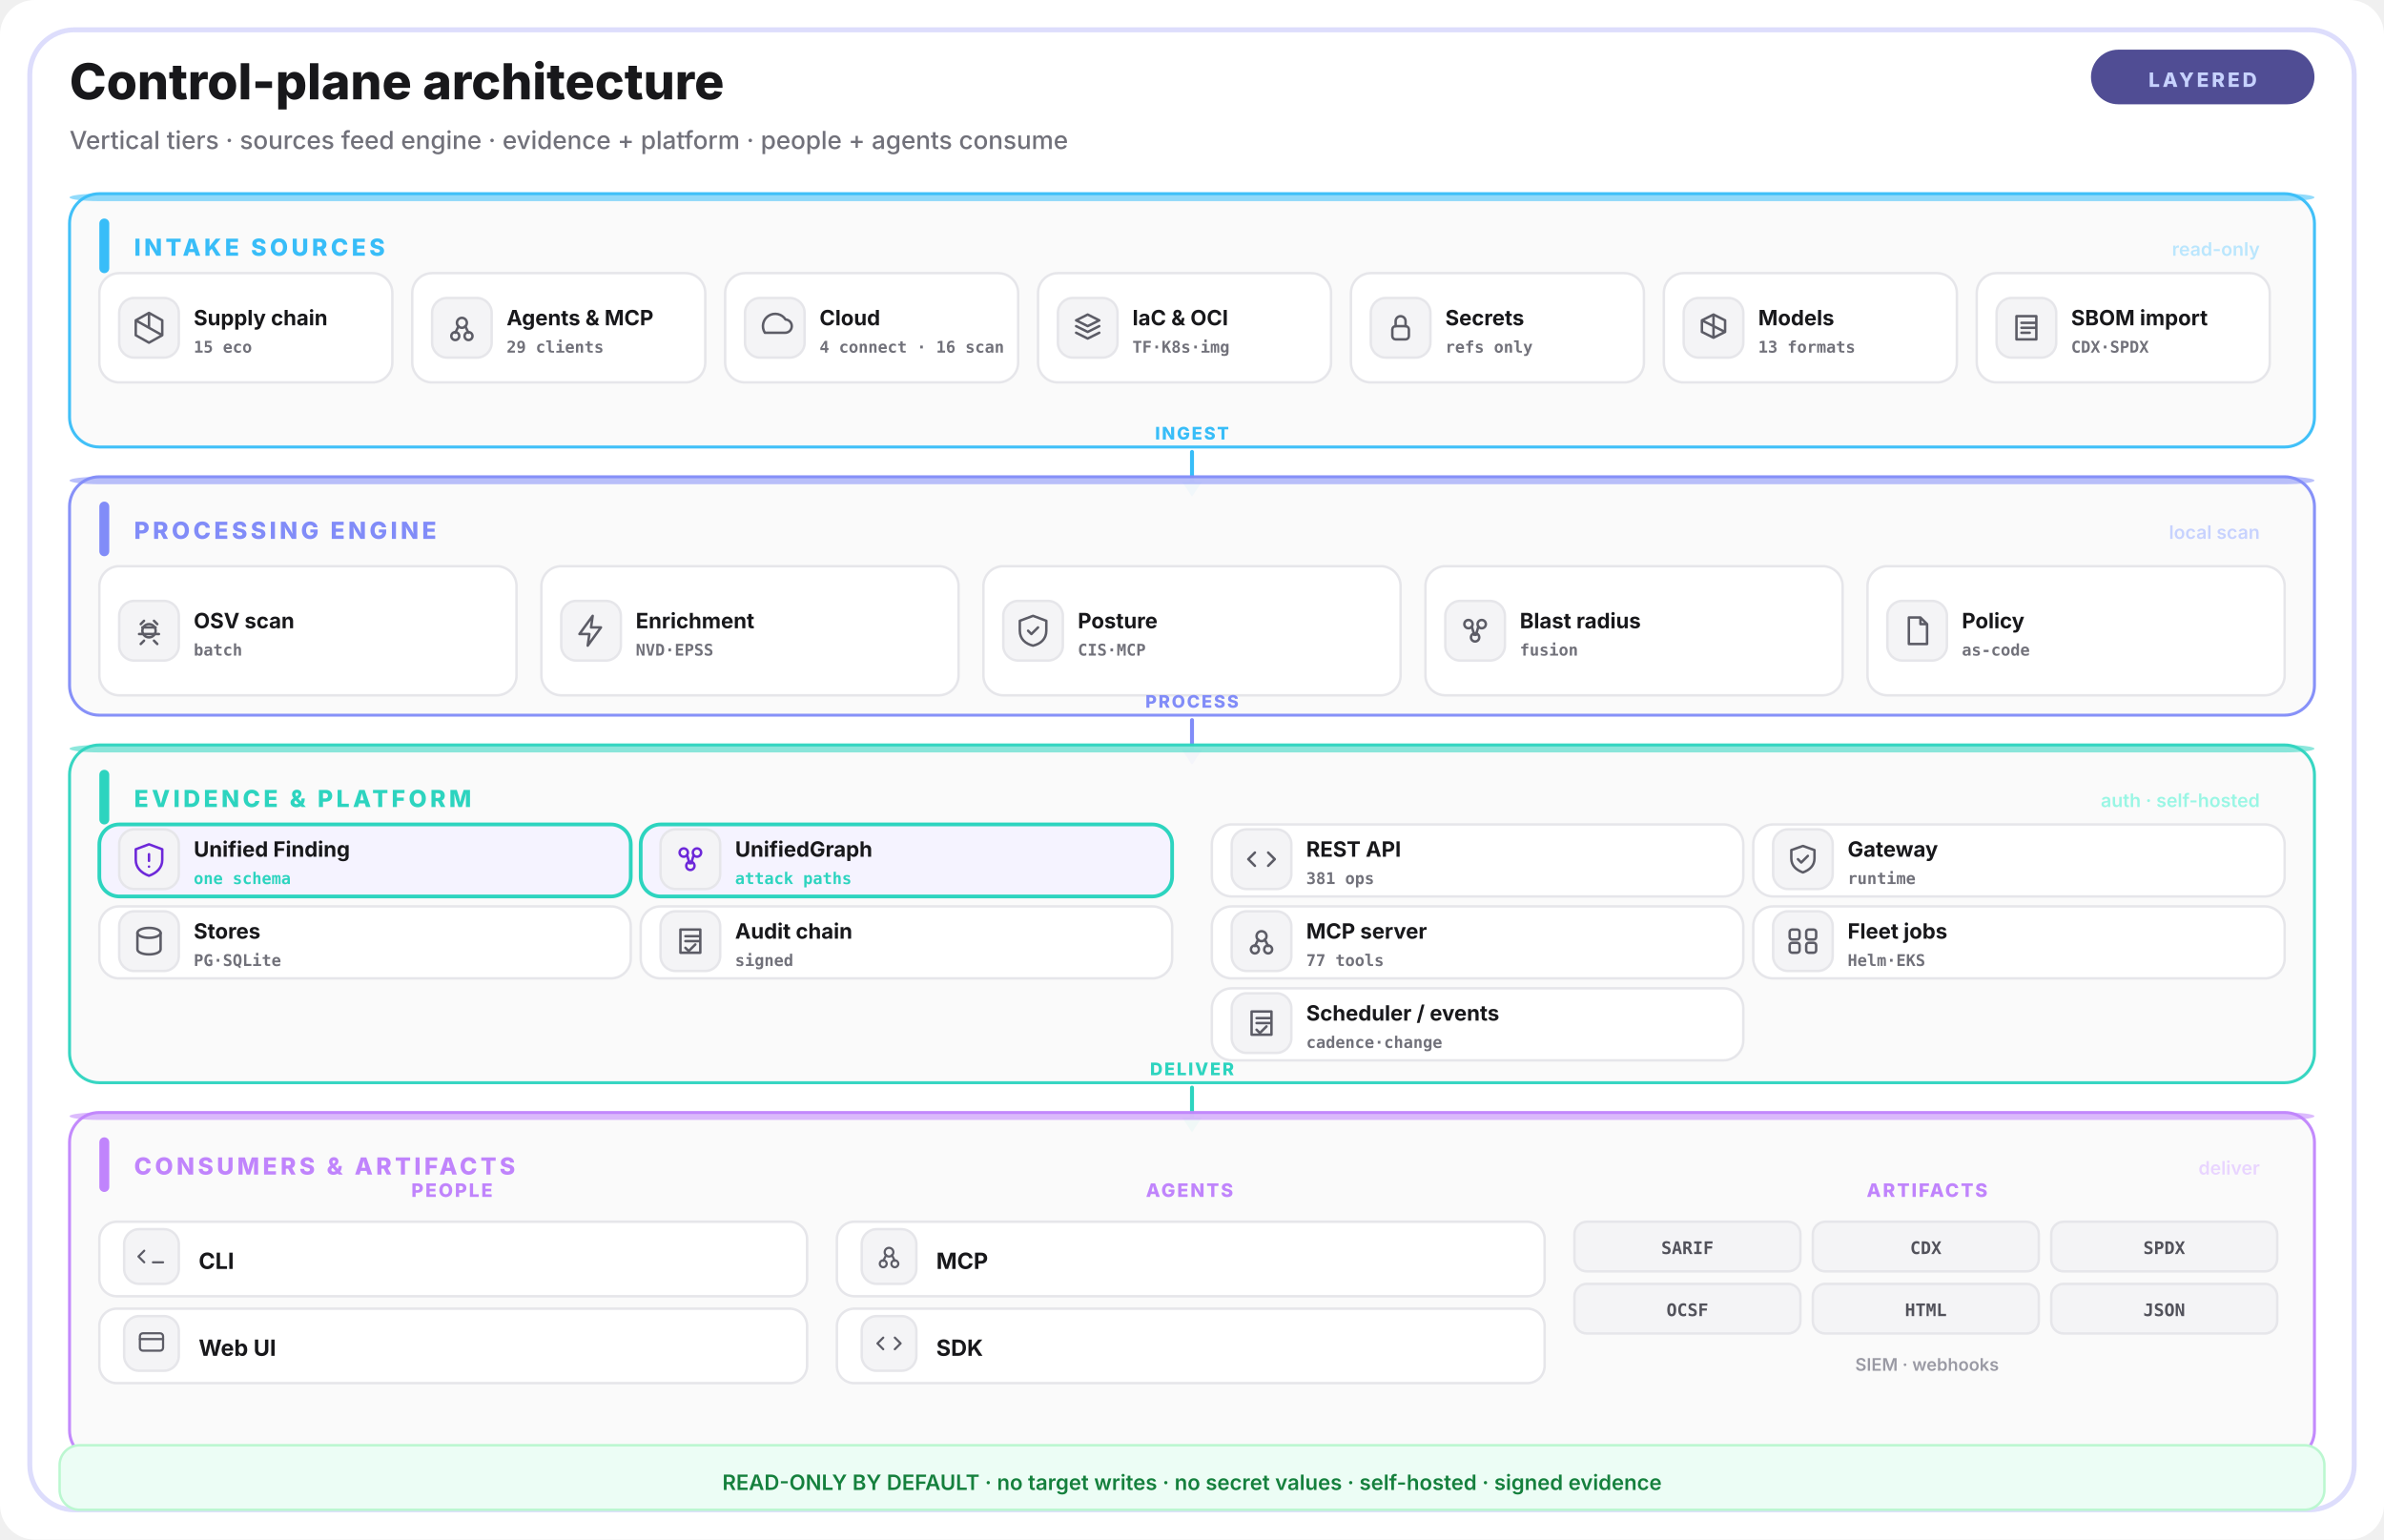
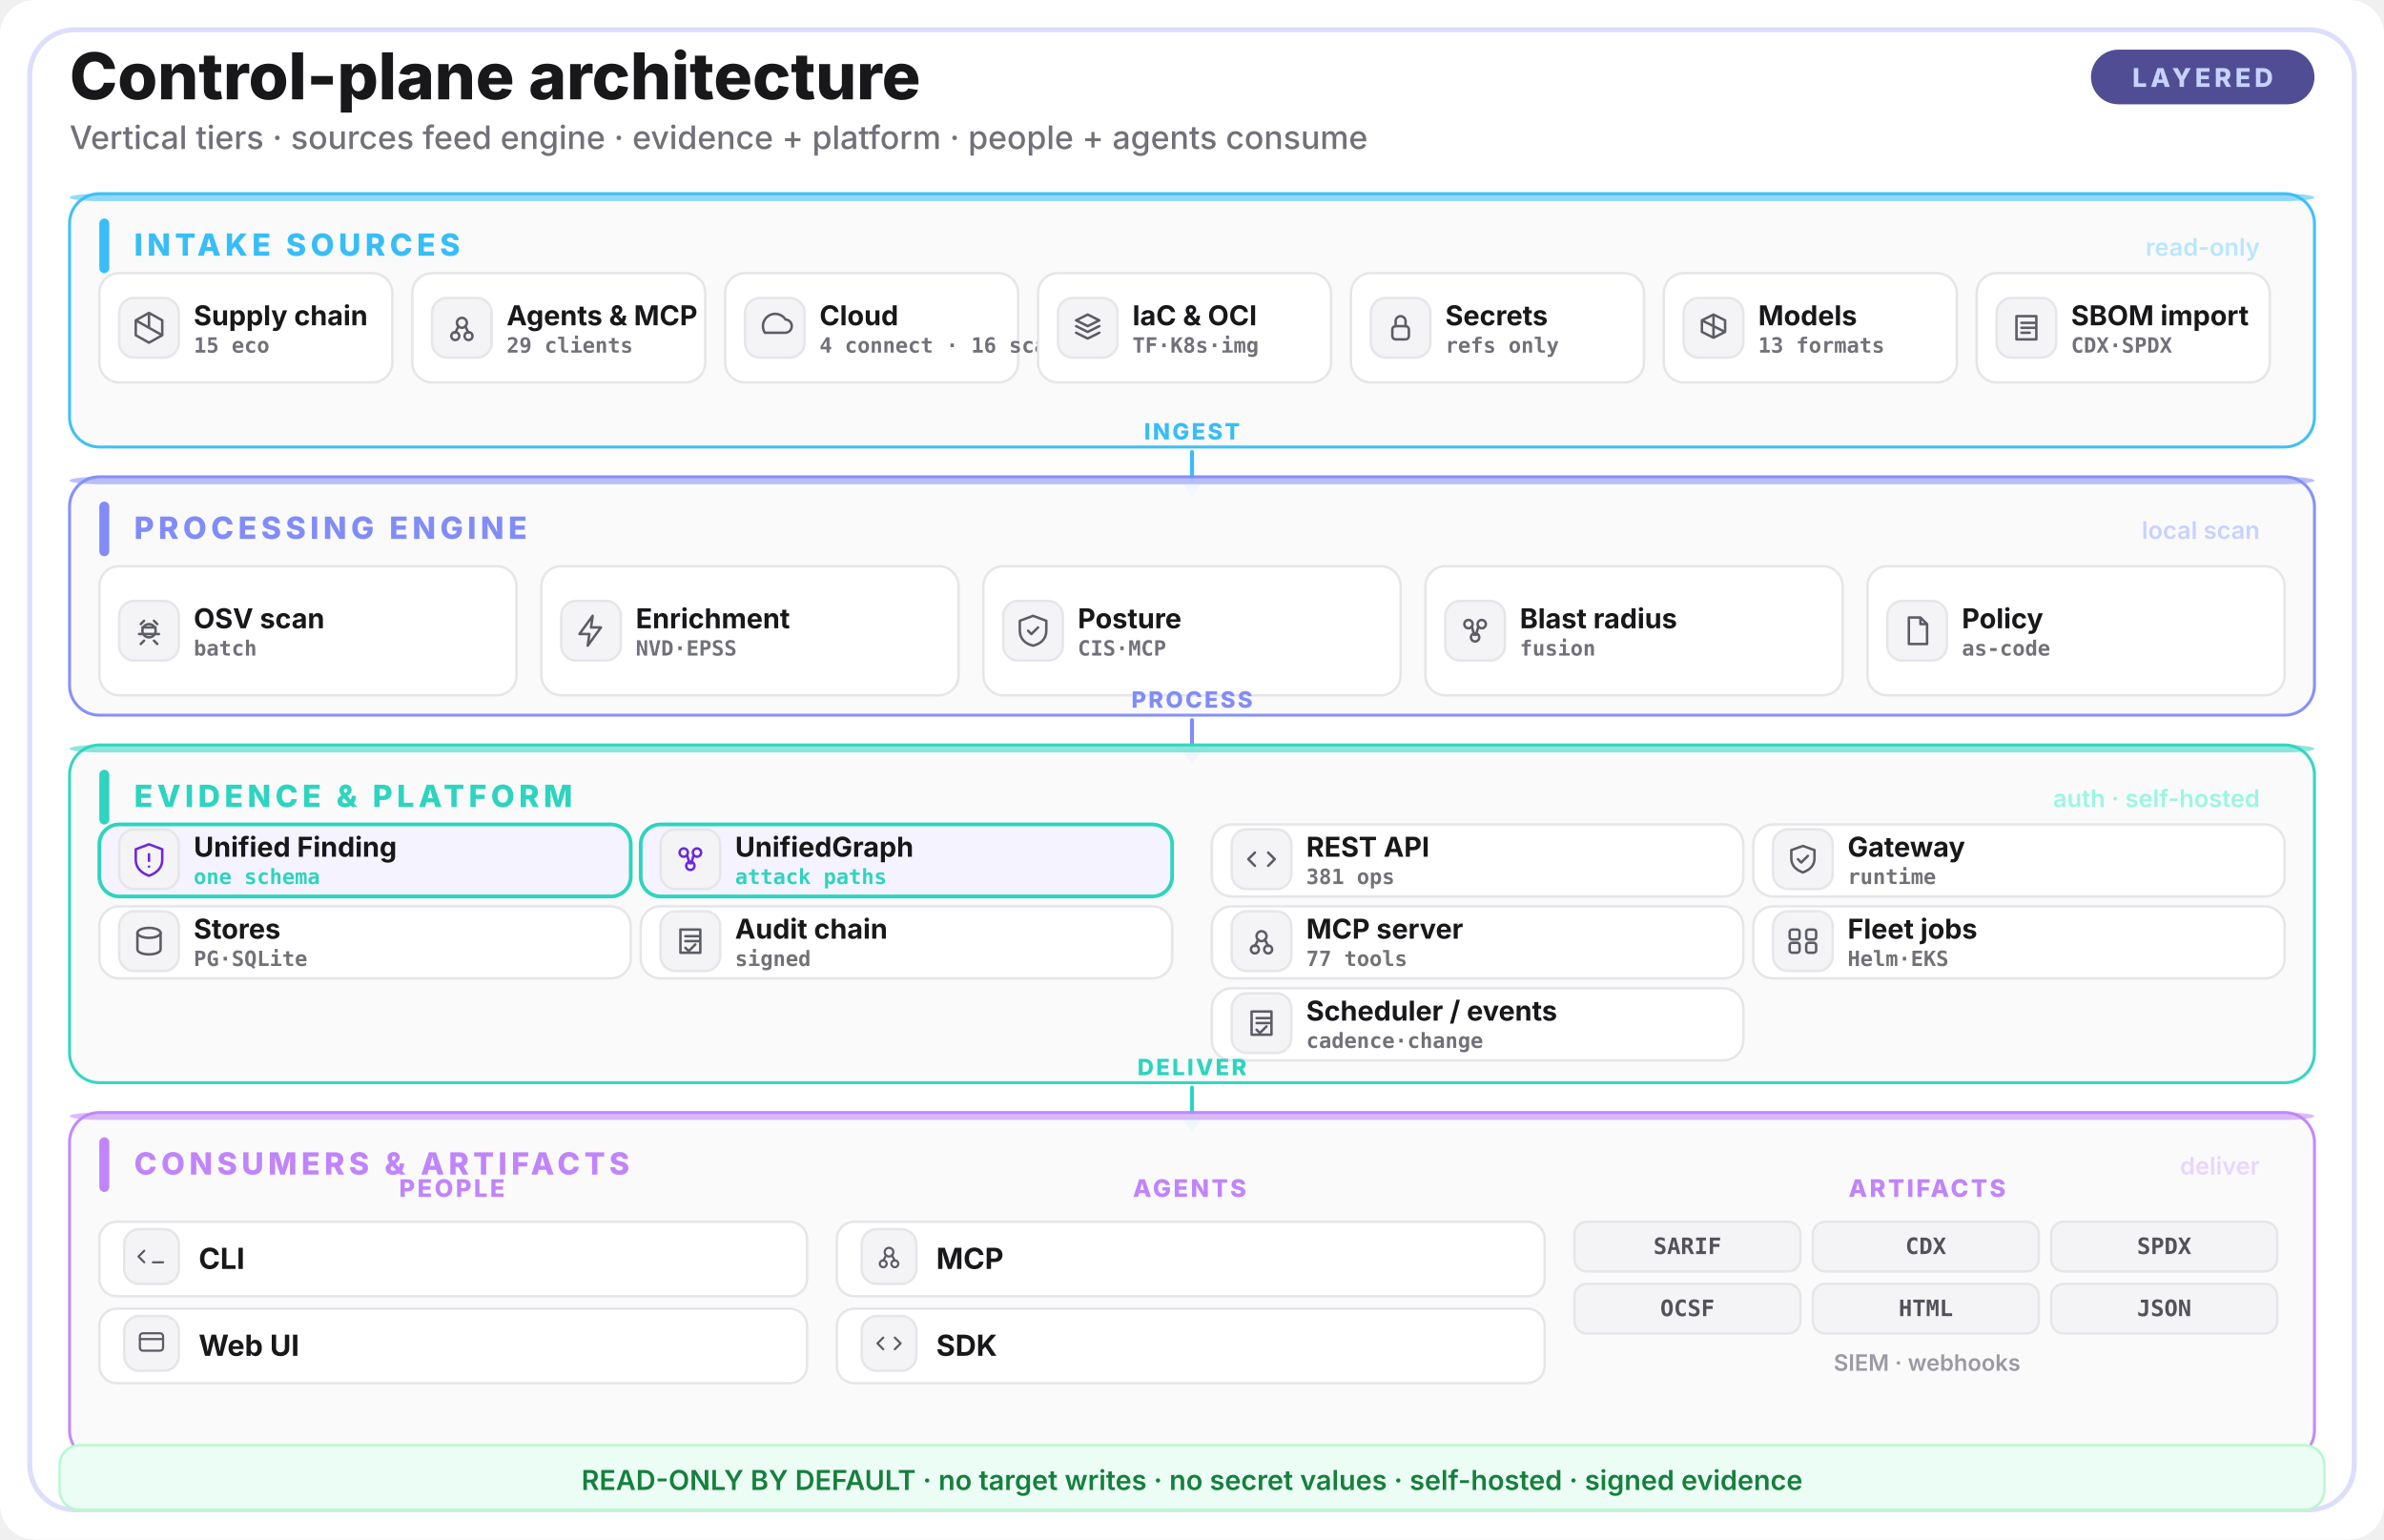
<svg xmlns="http://www.w3.org/2000/svg" width="960" height="620" viewBox="0 0 960 620" fill="none">
  <rect width="960" height="620" rx="14" fill="#ffffff" />
  <rect x="12" y="12" width="936" height="596" rx="18" fill="none" stroke="#6366f1" stroke-width="2" opacity="0.22" />
  <rect x="842" y="20" width="90" height="22" rx="11" fill="#312e81" opacity="0.85" />
-   <text x="887" y="35" text-anchor="middle" font-family="Inter,system-ui,sans-serif" font-size="8" font-weight="800" letter-spacing="0.14em" fill="#c7d2fe">LAYERED</text>
-   <text x="28" y="40" font-family="Inter,system-ui,sans-serif" font-size="20" font-weight="800" fill="#18181b">Control-plane architecture</text>
-   <text x="28" y="60" font-family="Inter,system-ui,sans-serif" font-size="10" font-weight="500" fill="#71717a">Vertical tiers · sources feed engine · evidence + platform · people + agents consume</text>
+   <text x="887" y="35" text-anchor="middle" font-family="Inter,system-ui,sans-serif" font-size="10.4" font-weight="800" letter-spacing="0.14em" fill="#c7d2fe">LAYERED</text>
+   <text x="28" y="40" font-family="Inter,system-ui,sans-serif" font-size="26.0" font-weight="800" fill="#18181b">Control-plane architecture</text>
+   <text x="28" y="60" font-family="Inter,system-ui,sans-serif" font-size="13.0" font-weight="500" fill="#71717a">Vertical tiers · sources feed engine · evidence + platform · people + agents consume</text>
  <rect x="28" y="78" width="904" height="102" rx="12" fill="#fafafa" stroke="#38bdf8" stroke-width="1.2" opacity="0.95" />
  <rect x="28" y="78" width="904" height="3" rx="12" fill="#38bdf8" opacity="0.55" />
  <rect x="40" y="88" width="4" height="22" rx="2" fill="#38bdf8" />
-   <text x="54" y="103" font-family="Inter,system-ui,sans-serif" font-size="9.5" font-weight="800" letter-spacing="0.14em" fill="#38bdf8">INTAKE SOURCES</text>
-   <text x="910" y="103" text-anchor="end" font-family="Inter,system-ui,sans-serif" font-size="7.5" font-weight="600" fill="#bae6fd">read-only</text>
+   <text x="54" y="103" font-family="Inter,system-ui,sans-serif" font-size="12.35" font-weight="800" letter-spacing="0.14em" fill="#38bdf8">INTAKE SOURCES</text>
+   <text x="910" y="103" text-anchor="end" font-family="Inter,system-ui,sans-serif" font-size="9.75" font-weight="600" fill="#bae6fd">read-only</text>
  <rect x="40" y="110" width="118" height="44" rx="8" fill="#ffffff" stroke="#e6e6ea" stroke-width="1" />
  <rect x="48" y="120" width="24" height="24" rx="6" fill="#f4f4f6" stroke="#e6e6ea" />
  <g transform="translate(52,124) scale(0.6666667)" fill="none" stroke="#5c5c66" stroke-width="1.5" stroke-linecap="round" stroke-linejoin="round">
    <path d="M12 3l8 4.5v9L12 21l-8-4.5v-9z M12 3v9 M4 7.5l16 9" />
  </g>
-   <text x="78" y="131" font-family="Inter,system-ui,sans-serif" font-size="8.5" font-weight="700" fill="#18181b">Supply chain</text>
-   <text x="78" y="142" font-family="ui-monospace,monospace" font-size="6.5" font-weight="600" fill="#71717a">15 eco</text>
+   <text x="78" y="131" font-family="Inter,system-ui,sans-serif" font-size="11.05" font-weight="700" fill="#18181b">Supply chain</text>
+   <text x="78" y="142" font-family="ui-monospace,monospace" font-size="8.45" font-weight="600" fill="#71717a">15 eco</text>
  <rect x="166" y="110" width="118" height="44" rx="8" fill="#ffffff" stroke="#e6e6ea" stroke-width="1" />
  <rect x="174" y="120" width="24" height="24" rx="6" fill="#f4f4f6" stroke="#e6e6ea" />
  <g transform="translate(178,124) scale(0.6666667)" fill="none" stroke="#5c5c66" stroke-width="1.5" stroke-linecap="round" stroke-linejoin="round">
    <circle cx="12" cy="9" r="3" />
    <circle cx="8" cy="17" r="2.4" />
    <circle cx="16" cy="17" r="2.4" />
    <path d="M10 11l-2 4 M14 11l2 4" />
  </g>
-   <text x="204" y="131" font-family="Inter,system-ui,sans-serif" font-size="8.5" font-weight="700" fill="#18181b">Agents &amp; MCP</text>
-   <text x="204" y="142" font-family="ui-monospace,monospace" font-size="6.5" font-weight="600" fill="#71717a">29 clients</text>
+   <text x="204" y="131" font-family="Inter,system-ui,sans-serif" font-size="11.05" font-weight="700" fill="#18181b">Agents &amp; MCP</text>
+   <text x="204" y="142" font-family="ui-monospace,monospace" font-size="8.45" font-weight="600" fill="#71717a">29 clients</text>
  <rect x="292" y="110" width="118" height="44" rx="8" fill="#ffffff" stroke="#e6e6ea" stroke-width="1" />
  <rect x="300" y="120" width="24" height="24" rx="6" fill="#f4f4f6" stroke="#e6e6ea" />
  <g transform="translate(304,124) scale(0.6666667)" fill="none" stroke="#5c5c66" stroke-width="1.5" stroke-linecap="round" stroke-linejoin="round">
    <path d="M6 15h12a4 4 0 0 0 .5-8A6 6 0 0 0 6 15z" />
  </g>
-   <text x="330" y="131" font-family="Inter,system-ui,sans-serif" font-size="8.5" font-weight="700" fill="#18181b">Cloud</text>
-   <text x="330" y="142" font-family="ui-monospace,monospace" font-size="6.5" font-weight="600" fill="#71717a">4 connect · 16 scan</text>
+   <text x="330" y="131" font-family="Inter,system-ui,sans-serif" font-size="11.05" font-weight="700" fill="#18181b">Cloud</text>
+   <text x="330" y="142" font-family="ui-monospace,monospace" font-size="8.45" font-weight="600" fill="#71717a">4 connect · 16 scan</text>
  <rect x="418" y="110" width="118" height="44" rx="8" fill="#ffffff" stroke="#e6e6ea" stroke-width="1" />
  <rect x="426" y="120" width="24" height="24" rx="6" fill="#f4f4f6" stroke="#e6e6ea" />
  <g transform="translate(430,124) scale(0.6666667)" fill="none" stroke="#5c5c66" stroke-width="1.5" stroke-linecap="round" stroke-linejoin="round">
    <path d="M12 4l7 3.5-7 3.5-7-3.5z M5 11l7 3.5 7-3.5 M5 15l7 3.5 7-3.5" />
  </g>
-   <text x="456" y="131" font-family="Inter,system-ui,sans-serif" font-size="8.5" font-weight="700" fill="#18181b">IaC &amp; OCI</text>
-   <text x="456" y="142" font-family="ui-monospace,monospace" font-size="6.5" font-weight="600" fill="#71717a">TF·K8s·img</text>
+   <text x="456" y="131" font-family="Inter,system-ui,sans-serif" font-size="11.05" font-weight="700" fill="#18181b">IaC &amp; OCI</text>
+   <text x="456" y="142" font-family="ui-monospace,monospace" font-size="8.45" font-weight="600" fill="#71717a">TF·K8s·img</text>
  <rect x="544" y="110" width="118" height="44" rx="8" fill="#ffffff" stroke="#e6e6ea" stroke-width="1" />
  <rect x="552" y="120" width="24" height="24" rx="6" fill="#f4f4f6" stroke="#e6e6ea" />
  <g transform="translate(556,124) scale(0.6666667)" fill="none" stroke="#5c5c66" stroke-width="1.5" stroke-linecap="round" stroke-linejoin="round">
    <rect x="7" y="11" width="10" height="8" rx="2" />
    <path d="M9 11V8a3 3 0 0 1 6 0v3" />
  </g>
-   <text x="582" y="131" font-family="Inter,system-ui,sans-serif" font-size="8.5" font-weight="700" fill="#18181b">Secrets</text>
-   <text x="582" y="142" font-family="ui-monospace,monospace" font-size="6.5" font-weight="600" fill="#71717a">refs only</text>
+   <text x="582" y="131" font-family="Inter,system-ui,sans-serif" font-size="11.05" font-weight="700" fill="#18181b">Secrets</text>
+   <text x="582" y="142" font-family="ui-monospace,monospace" font-size="8.45" font-weight="600" fill="#71717a">refs only</text>
  <rect x="670" y="110" width="118" height="44" rx="8" fill="#ffffff" stroke="#e6e6ea" stroke-width="1" />
  <rect x="678" y="120" width="24" height="24" rx="6" fill="#f4f4f6" stroke="#e6e6ea" />
  <g transform="translate(682,124) scale(0.6666667)" fill="none" stroke="#5c5c66" stroke-width="1.5" stroke-linecap="round" stroke-linejoin="round">
    <path d="M12 4l7 3.5v7L12 18l-7-3.5v-7z M12 4v14 M5 7.5l14 7" />
  </g>
-   <text x="708" y="131" font-family="Inter,system-ui,sans-serif" font-size="8.5" font-weight="700" fill="#18181b">Models</text>
-   <text x="708" y="142" font-family="ui-monospace,monospace" font-size="6.5" font-weight="600" fill="#71717a">13 formats</text>
+   <text x="708" y="131" font-family="Inter,system-ui,sans-serif" font-size="11.05" font-weight="700" fill="#18181b">Models</text>
+   <text x="708" y="142" font-family="ui-monospace,monospace" font-size="8.45" font-weight="600" fill="#71717a">13 formats</text>
  <rect x="796" y="110" width="118" height="44" rx="8" fill="#ffffff" stroke="#e6e6ea" stroke-width="1" />
  <rect x="804" y="120" width="24" height="24" rx="6" fill="#f4f4f6" stroke="#e6e6ea" />
  <g transform="translate(808,124) scale(0.6666667)" fill="none" stroke="#5c5c66" stroke-width="1.5" stroke-linecap="round" stroke-linejoin="round">
    <path d="M6 5h12v14H6z M9 9h8 M9 12h8 M9 15h5" />
  </g>
-   <text x="834" y="131" font-family="Inter,system-ui,sans-serif" font-size="8.5" font-weight="700" fill="#18181b">SBOM import</text>
-   <text x="834" y="142" font-family="ui-monospace,monospace" font-size="6.5" font-weight="600" fill="#71717a">CDX·SPDX</text>
+   <text x="834" y="131" font-family="Inter,system-ui,sans-serif" font-size="11.05" font-weight="700" fill="#18181b">SBOM import</text>
+   <text x="834" y="142" font-family="ui-monospace,monospace" font-size="8.45" font-weight="600" fill="#71717a">CDX·SPDX</text>
  <line x1="480" y1="182" x2="480" y2="196" stroke="#38bdf8" stroke-width="1.6" stroke-linecap="round" />
  <polygon points="480,200 476,194 484,194" fill="#38bdf8" />
-   <text x="480" y="177" text-anchor="middle" font-family="Inter,system-ui,sans-serif" font-size="7" font-weight="800" letter-spacing="0.1em" fill="#38bdf8">INGEST</text>
+   <text x="480" y="177" text-anchor="middle" font-family="Inter,system-ui,sans-serif" font-size="9.1" font-weight="800" letter-spacing="0.1em" fill="#38bdf8">INGEST</text>
  <rect x="28" y="192" width="904" height="96" rx="12" fill="#fafafa" stroke="#818cf8" stroke-width="1.2" opacity="0.95" />
  <rect x="28" y="192" width="904" height="3" rx="12" fill="#818cf8" opacity="0.55" />
  <rect x="40" y="202" width="4" height="22" rx="2" fill="#818cf8" />
-   <text x="54" y="217" font-family="Inter,system-ui,sans-serif" font-size="9.5" font-weight="800" letter-spacing="0.14em" fill="#818cf8">PROCESSING ENGINE</text>
-   <text x="910" y="217" text-anchor="end" font-family="Inter,system-ui,sans-serif" font-size="7.5" font-weight="600" fill="#c7d2fe">local scan</text>
+   <text x="54" y="217" font-family="Inter,system-ui,sans-serif" font-size="12.35" font-weight="800" letter-spacing="0.14em" fill="#818cf8">PROCESSING ENGINE</text>
+   <text x="910" y="217" text-anchor="end" font-family="Inter,system-ui,sans-serif" font-size="9.75" font-weight="600" fill="#c7d2fe">local scan</text>
  <rect x="40" y="228" width="168" height="52" rx="8" fill="#ffffff" stroke="#e6e6ea" stroke-width="1" />
  <rect x="48" y="242" width="24" height="24" rx="6" fill="#f4f4f6" stroke="#e6e6ea" />
  <g transform="translate(52,246) scale(0.6666667)" fill="none" stroke="#5c5c66" stroke-width="1.5" stroke-linecap="round" stroke-linejoin="round">
    <path d="M8 10h8M6 14h12M9 6l-2 2M15 6l2 2M9 18l-2 2M15 18l2 2" />
    <circle cx="12" cy="12" r="4" />
  </g>
-   <text x="78" y="253" font-family="Inter,system-ui,sans-serif" font-size="8.5" font-weight="700" fill="#18181b">OSV scan</text>
-   <text x="78" y="264" font-family="ui-monospace,monospace" font-size="6.5" font-weight="600" fill="#71717a">batch</text>
+   <text x="78" y="253" font-family="Inter,system-ui,sans-serif" font-size="11.05" font-weight="700" fill="#18181b">OSV scan</text>
+   <text x="78" y="264" font-family="ui-monospace,monospace" font-size="8.45" font-weight="600" fill="#71717a">batch</text>
  <rect x="218" y="228" width="168" height="52" rx="8" fill="#ffffff" stroke="#e6e6ea" stroke-width="1" />
  <rect x="226" y="242" width="24" height="24" rx="6" fill="#f4f4f6" stroke="#e6e6ea" />
  <g transform="translate(230,246) scale(0.6666667)" fill="none" stroke="#5c5c66" stroke-width="1.5" stroke-linecap="round" stroke-linejoin="round">
    <path d="M13 3L5 14h6l-1 7 8-11h-6z" />
  </g>
-   <text x="256" y="253" font-family="Inter,system-ui,sans-serif" font-size="8.5" font-weight="700" fill="#18181b">Enrichment</text>
-   <text x="256" y="264" font-family="ui-monospace,monospace" font-size="6.5" font-weight="600" fill="#71717a">NVD·EPSS</text>
+   <text x="256" y="253" font-family="Inter,system-ui,sans-serif" font-size="11.05" font-weight="700" fill="#18181b">Enrichment</text>
+   <text x="256" y="264" font-family="ui-monospace,monospace" font-size="8.45" font-weight="600" fill="#71717a">NVD·EPSS</text>
  <rect x="396" y="228" width="168" height="52" rx="8" fill="#ffffff" stroke="#e6e6ea" stroke-width="1" />
  <rect x="404" y="242" width="24" height="24" rx="6" fill="#f4f4f6" stroke="#e6e6ea" />
  <g transform="translate(408,246) scale(0.6666667)" fill="none" stroke="#5c5c66" stroke-width="1.5" stroke-linecap="round" stroke-linejoin="round">
    <path d="M12 3l8 3v6c0 5-3.5 8-8 9-4.5-1-8-4-8-9V6z" />
    <path d="M9 12l2 2 4-4" />
  </g>
-   <text x="434" y="253" font-family="Inter,system-ui,sans-serif" font-size="8.5" font-weight="700" fill="#18181b">Posture</text>
-   <text x="434" y="264" font-family="ui-monospace,monospace" font-size="6.5" font-weight="600" fill="#71717a">CIS·MCP</text>
+   <text x="434" y="253" font-family="Inter,system-ui,sans-serif" font-size="11.05" font-weight="700" fill="#18181b">Posture</text>
+   <text x="434" y="264" font-family="ui-monospace,monospace" font-size="8.45" font-weight="600" fill="#71717a">CIS·MCP</text>
  <rect x="574" y="228" width="168" height="52" rx="8" fill="#ffffff" stroke="#e6e6ea" stroke-width="1" />
  <rect x="582" y="242" width="24" height="24" rx="6" fill="#f4f4f6" stroke="#e6e6ea" />
  <g transform="translate(586,246) scale(0.6666667)" fill="none" stroke="#5c5c66" stroke-width="1.5" stroke-linecap="round" stroke-linejoin="round">
    <circle cx="8" cy="8" r="2.5" />
    <circle cx="16" cy="8" r="2.5" />
    <circle cx="12" cy="16" r="2.5" />
    <path d="M10 9.5l1.5 5 M14 9.5l-1.5 5" />
  </g>
-   <text x="612" y="253" font-family="Inter,system-ui,sans-serif" font-size="8.5" font-weight="700" fill="#18181b">Blast radius</text>
-   <text x="612" y="264" font-family="ui-monospace,monospace" font-size="6.5" font-weight="600" fill="#71717a">fusion</text>
+   <text x="612" y="253" font-family="Inter,system-ui,sans-serif" font-size="11.05" font-weight="700" fill="#18181b">Blast radius</text>
+   <text x="612" y="264" font-family="ui-monospace,monospace" font-size="8.45" font-weight="600" fill="#71717a">fusion</text>
  <rect x="752" y="228" width="168" height="52" rx="8" fill="#ffffff" stroke="#e6e6ea" stroke-width="1" />
  <rect x="760" y="242" width="24" height="24" rx="6" fill="#f4f4f6" stroke="#e6e6ea" />
  <g transform="translate(764,246) scale(0.6666667)" fill="none" stroke="#5c5c66" stroke-width="1.5" stroke-linecap="round" stroke-linejoin="round">
    <path d="M7 4h7l4 4v12H7z M14 4v4h4" />
  </g>
-   <text x="790" y="253" font-family="Inter,system-ui,sans-serif" font-size="8.5" font-weight="700" fill="#18181b">Policy</text>
-   <text x="790" y="264" font-family="ui-monospace,monospace" font-size="6.5" font-weight="600" fill="#71717a">as-code</text>
+   <text x="790" y="253" font-family="Inter,system-ui,sans-serif" font-size="11.05" font-weight="700" fill="#18181b">Policy</text>
+   <text x="790" y="264" font-family="ui-monospace,monospace" font-size="8.45" font-weight="600" fill="#71717a">as-code</text>
  <line x1="480" y1="290" x2="480" y2="304" stroke="#818cf8" stroke-width="1.6" stroke-linecap="round" />
  <polygon points="480,308 476,302 484,302" fill="#818cf8" />
-   <text x="480" y="285" text-anchor="middle" font-family="Inter,system-ui,sans-serif" font-size="7" font-weight="800" letter-spacing="0.1em" fill="#818cf8">PROCESS</text>
+   <text x="480" y="285" text-anchor="middle" font-family="Inter,system-ui,sans-serif" font-size="9.1" font-weight="800" letter-spacing="0.1em" fill="#818cf8">PROCESS</text>
  <rect x="28" y="300" width="904" height="136" rx="12" fill="#fafafa" stroke="#2dd4bf" stroke-width="1.2" opacity="0.95" />
  <rect x="28" y="300" width="904" height="3" rx="12" fill="#2dd4bf" opacity="0.55" />
  <rect x="40" y="310" width="4" height="22" rx="2" fill="#2dd4bf" />
-   <text x="54" y="325" font-family="Inter,system-ui,sans-serif" font-size="9.5" font-weight="800" letter-spacing="0.14em" fill="#2dd4bf">EVIDENCE &amp; PLATFORM</text>
-   <text x="910" y="325" text-anchor="end" font-family="Inter,system-ui,sans-serif" font-size="7.5" font-weight="600" fill="#99f6e4">auth · self-hosted</text>
+   <text x="54" y="325" font-family="Inter,system-ui,sans-serif" font-size="12.35" font-weight="800" letter-spacing="0.14em" fill="#2dd4bf">EVIDENCE &amp; PLATFORM</text>
+   <text x="910" y="325" text-anchor="end" font-family="Inter,system-ui,sans-serif" font-size="9.75" font-weight="600" fill="#99f6e4">auth · self-hosted</text>
  <rect x="40" y="332" width="214" height="29" rx="8" fill="#f5f3ff" stroke="#2dd4bf" stroke-width="1.5" />
  <rect x="48" y="334" width="24" height="24" rx="6" fill="#f4f4f6" stroke="#e6e6ea" />
  <g transform="translate(52,338) scale(0.6666667)" fill="none" stroke="#6d28d9" stroke-width="1.5" stroke-linecap="round" stroke-linejoin="round">
    <path d="M12 3l8 3v6.5c0 4.5-3.2 7.8-8 9.5-4.8-1.7-8-5-8-9.5V6z" />
    <path d="M12 9v4" />
    <path d="M12 16.5h.01" />
  </g>
-   <text x="78" y="345" font-family="Inter,system-ui,sans-serif" font-size="8.5" font-weight="700" fill="#18181b">Unified Finding</text>
-   <text x="78" y="356" font-family="ui-monospace,monospace" font-size="6.5" font-weight="600" fill="#2dd4bf">one schema</text>
+   <text x="78" y="345" font-family="Inter,system-ui,sans-serif" font-size="11.05" font-weight="700" fill="#18181b">Unified Finding</text>
+   <text x="78" y="356" font-family="ui-monospace,monospace" font-size="8.45" font-weight="600" fill="#2dd4bf">one schema</text>
  <rect x="258" y="332" width="214" height="29" rx="8" fill="#f5f3ff" stroke="#2dd4bf" stroke-width="1.5" />
  <rect x="266" y="334" width="24" height="24" rx="6" fill="#f4f4f6" stroke="#e6e6ea" />
  <g transform="translate(270,338) scale(0.6666667)" fill="none" stroke="#6d28d9" stroke-width="1.5" stroke-linecap="round" stroke-linejoin="round">
    <circle cx="8" cy="8" r="2.5" />
    <circle cx="16" cy="8" r="2.5" />
    <circle cx="12" cy="16" r="2.5" />
    <path d="M10 9.5l1.5 5 M14 9.5l-1.5 5" />
  </g>
-   <text x="296" y="345" font-family="Inter,system-ui,sans-serif" font-size="8.5" font-weight="700" fill="#18181b">UnifiedGraph</text>
-   <text x="296" y="356" font-family="ui-monospace,monospace" font-size="6.5" font-weight="600" fill="#2dd4bf">attack paths</text>
+   <text x="296" y="345" font-family="Inter,system-ui,sans-serif" font-size="11.05" font-weight="700" fill="#18181b">UnifiedGraph</text>
+   <text x="296" y="356" font-family="ui-monospace,monospace" font-size="8.45" font-weight="600" fill="#2dd4bf">attack paths</text>
  <rect x="40" y="365" width="214" height="29" rx="8" fill="#ffffff" stroke="#e6e6ea" stroke-width="1" />
  <rect x="48" y="367" width="24" height="24" rx="6" fill="#f4f4f6" stroke="#e6e6ea" />
  <g transform="translate(52,371) scale(0.6666667)" fill="none" stroke="#5c5c66" stroke-width="1.5" stroke-linecap="round" stroke-linejoin="round">
    <ellipse cx="12" cy="7" rx="7" ry="3" />
    <path d="M5 7v10c0 1.7 3.1 3 7 3s7-1.3 7-3V7" />
  </g>
-   <text x="78" y="378" font-family="Inter,system-ui,sans-serif" font-size="8.5" font-weight="700" fill="#18181b">Stores</text>
-   <text x="78" y="389" font-family="ui-monospace,monospace" font-size="6.5" font-weight="600" fill="#71717a">PG·SQLite</text>
+   <text x="78" y="378" font-family="Inter,system-ui,sans-serif" font-size="11.05" font-weight="700" fill="#18181b">Stores</text>
+   <text x="78" y="389" font-family="ui-monospace,monospace" font-size="8.45" font-weight="600" fill="#71717a">PG·SQLite</text>
  <rect x="258" y="365" width="214" height="29" rx="8" fill="#ffffff" stroke="#e6e6ea" stroke-width="1" />
  <rect x="266" y="367" width="24" height="24" rx="6" fill="#f4f4f6" stroke="#e6e6ea" />
  <g transform="translate(270,371) scale(0.6666667)" fill="none" stroke="#5c5c66" stroke-width="1.5" stroke-linecap="round" stroke-linejoin="round">
    <path d="M6 5h12v14H6z M9 9h8 M9 12h8" />
    <path d="M9 16l2 2 4-4" />
  </g>
-   <text x="296" y="378" font-family="Inter,system-ui,sans-serif" font-size="8.5" font-weight="700" fill="#18181b">Audit chain</text>
-   <text x="296" y="389" font-family="ui-monospace,monospace" font-size="6.5" font-weight="600" fill="#71717a">signed</text>
+   <text x="296" y="378" font-family="Inter,system-ui,sans-serif" font-size="11.05" font-weight="700" fill="#18181b">Audit chain</text>
+   <text x="296" y="389" font-family="ui-monospace,monospace" font-size="8.45" font-weight="600" fill="#71717a">signed</text>
  <rect x="488" y="332" width="214" height="29" rx="8" fill="#ffffff" stroke="#e6e6ea" stroke-width="1" />
  <rect x="496" y="334" width="24" height="24" rx="6" fill="#f4f4f6" stroke="#e6e6ea" />
  <g transform="translate(500,338) scale(0.6666667)" fill="none" stroke="#5c5c66" stroke-width="1.5" stroke-linecap="round" stroke-linejoin="round">
    <path d="M8 8l-4 4 4 4M16 8l4 4-4 4" />
  </g>
-   <text x="526" y="345" font-family="Inter,system-ui,sans-serif" font-size="8.5" font-weight="700" fill="#18181b">REST API</text>
-   <text x="526" y="356" font-family="ui-monospace,monospace" font-size="6.5" font-weight="600" fill="#71717a">381 ops</text>
+   <text x="526" y="345" font-family="Inter,system-ui,sans-serif" font-size="11.05" font-weight="700" fill="#18181b">REST API</text>
+   <text x="526" y="356" font-family="ui-monospace,monospace" font-size="8.45" font-weight="600" fill="#71717a">381 ops</text>
  <rect x="706" y="332" width="214" height="29" rx="8" fill="#ffffff" stroke="#e6e6ea" stroke-width="1" />
  <rect x="714" y="334" width="24" height="24" rx="6" fill="#f4f4f6" stroke="#e6e6ea" />
  <g transform="translate(718,338) scale(0.6666667)" fill="none" stroke="#5c5c66" stroke-width="1.5" stroke-linecap="round" stroke-linejoin="round">
    <path d="M12 4l7 2.5v5c0 4.5-3 7-7 8.5-4-1.5-7-4-7-8.5v-5z" />
    <path d="M9 12l2 2 4-4" />
  </g>
-   <text x="744" y="345" font-family="Inter,system-ui,sans-serif" font-size="8.5" font-weight="700" fill="#18181b">Gateway</text>
-   <text x="744" y="356" font-family="ui-monospace,monospace" font-size="6.5" font-weight="600" fill="#71717a">runtime</text>
+   <text x="744" y="345" font-family="Inter,system-ui,sans-serif" font-size="11.05" font-weight="700" fill="#18181b">Gateway</text>
+   <text x="744" y="356" font-family="ui-monospace,monospace" font-size="8.45" font-weight="600" fill="#71717a">runtime</text>
  <rect x="488" y="365" width="214" height="29" rx="8" fill="#ffffff" stroke="#e6e6ea" stroke-width="1" />
  <rect x="496" y="367" width="24" height="24" rx="6" fill="#f4f4f6" stroke="#e6e6ea" />
  <g transform="translate(500,371) scale(0.6666667)" fill="none" stroke="#5c5c66" stroke-width="1.5" stroke-linecap="round" stroke-linejoin="round">
    <circle cx="12" cy="9" r="3" />
    <circle cx="8" cy="17" r="2.4" />
    <circle cx="16" cy="17" r="2.4" />
    <path d="M10 11l-2 4 M14 11l2 4" />
  </g>
-   <text x="526" y="378" font-family="Inter,system-ui,sans-serif" font-size="8.5" font-weight="700" fill="#18181b">MCP server</text>
-   <text x="526" y="389" font-family="ui-monospace,monospace" font-size="6.5" font-weight="600" fill="#71717a">77 tools</text>
+   <text x="526" y="378" font-family="Inter,system-ui,sans-serif" font-size="11.05" font-weight="700" fill="#18181b">MCP server</text>
+   <text x="526" y="389" font-family="ui-monospace,monospace" font-size="8.45" font-weight="600" fill="#71717a">77 tools</text>
  <rect x="706" y="365" width="214" height="29" rx="8" fill="#ffffff" stroke="#e6e6ea" stroke-width="1" />
  <rect x="714" y="367" width="24" height="24" rx="6" fill="#f4f4f6" stroke="#e6e6ea" />
  <g transform="translate(718,371) scale(0.6666667)" fill="none" stroke="#5c5c66" stroke-width="1.5" stroke-linecap="round" stroke-linejoin="round">
    <rect x="4" y="5" width="6" height="6" rx="1.5" />
    <rect x="14" y="5" width="6" height="6" rx="1.5" />
    <rect x="4" y="13" width="6" height="6" rx="1.5" />
    <rect x="14" y="13" width="6" height="6" rx="1.5" />
  </g>
-   <text x="744" y="378" font-family="Inter,system-ui,sans-serif" font-size="8.5" font-weight="700" fill="#18181b">Fleet jobs</text>
-   <text x="744" y="389" font-family="ui-monospace,monospace" font-size="6.5" font-weight="600" fill="#71717a">Helm·EKS</text>
+   <text x="744" y="378" font-family="Inter,system-ui,sans-serif" font-size="11.05" font-weight="700" fill="#18181b">Fleet jobs</text>
+   <text x="744" y="389" font-family="ui-monospace,monospace" font-size="8.45" font-weight="600" fill="#71717a">Helm·EKS</text>
  <rect x="488" y="398" width="214" height="29" rx="8" fill="#ffffff" stroke="#e6e6ea" stroke-width="1" />
  <rect x="496" y="400" width="24" height="24" rx="6" fill="#f4f4f6" stroke="#e6e6ea" />
  <g transform="translate(500,404) scale(0.6666667)" fill="none" stroke="#5c5c66" stroke-width="1.5" stroke-linecap="round" stroke-linejoin="round">
    <path d="M6 5h12v14H6z M9 9h8 M9 12h8" />
    <path d="M9 16l2 2 4-4" />
  </g>
-   <text x="526" y="411" font-family="Inter,system-ui,sans-serif" font-size="8.5" font-weight="700" fill="#18181b">Scheduler / events</text>
-   <text x="526" y="422" font-family="ui-monospace,monospace" font-size="6.5" font-weight="600" fill="#71717a">cadence·change</text>
+   <text x="526" y="411" font-family="Inter,system-ui,sans-serif" font-size="11.05" font-weight="700" fill="#18181b">Scheduler / events</text>
+   <text x="526" y="422" font-family="ui-monospace,monospace" font-size="8.45" font-weight="600" fill="#71717a">cadence·change</text>
  <line x1="480" y1="438" x2="480" y2="452" stroke="#2dd4bf" stroke-width="1.6" stroke-linecap="round" />
  <polygon points="480,456 476,450 484,450" fill="#2dd4bf" />
-   <text x="480" y="433" text-anchor="middle" font-family="Inter,system-ui,sans-serif" font-size="7" font-weight="800" letter-spacing="0.1em" fill="#2dd4bf">DELIVER</text>
+   <text x="480" y="433" text-anchor="middle" font-family="Inter,system-ui,sans-serif" font-size="9.1" font-weight="800" letter-spacing="0.1em" fill="#2dd4bf">DELIVER</text>
  <rect x="28" y="448" width="904" height="140" rx="12" fill="#fafafa" stroke="#c084fc" stroke-width="1.2" opacity="0.95" />
  <rect x="28" y="448" width="904" height="3" rx="12" fill="#c084fc" opacity="0.55" />
  <rect x="40" y="458" width="4" height="22" rx="2" fill="#c084fc" />
-   <text x="54" y="473" font-family="Inter,system-ui,sans-serif" font-size="9.5" font-weight="800" letter-spacing="0.14em" fill="#c084fc">CONSUMERS &amp; ARTIFACTS</text>
-   <text x="910" y="473" text-anchor="end" font-family="Inter,system-ui,sans-serif" font-size="7.5" font-weight="600" fill="#e9d5ff">deliver</text>
-   <text x="182" y="482" text-anchor="middle" font-family="Inter,system-ui,sans-serif" font-size="7.5" font-weight="800" letter-spacing="0.1em" fill="#c084fc">PEOPLE</text>
+   <text x="54" y="473" font-family="Inter,system-ui,sans-serif" font-size="12.35" font-weight="800" letter-spacing="0.14em" fill="#c084fc">CONSUMERS &amp; ARTIFACTS</text>
+   <text x="910" y="473" text-anchor="end" font-family="Inter,system-ui,sans-serif" font-size="9.75" font-weight="600" fill="#e9d5ff">deliver</text>
+   <text x="182" y="482" text-anchor="middle" font-family="Inter,system-ui,sans-serif" font-size="9.75" font-weight="800" letter-spacing="0.1em" fill="#c084fc">PEOPLE</text>
  <rect x="40" y="492" width="285" height="30" rx="7" fill="#ffffff" stroke="#e6e6ea" />
  <rect x="50" y="495" width="22" height="22" rx="6" fill="#f4f4f6" stroke="#e6e6ea" />
  <g transform="translate(54,499) scale(0.5833333)" fill="none" stroke="#5c5c66" stroke-width="1.5" stroke-linecap="round" stroke-linejoin="round">
    <path d="M7 8l-4 4 4 4 M13 16h7" />
  </g>
-   <text x="80" y="511" font-family="Inter,system-ui,sans-serif" font-size="9" font-weight="700" fill="#18181b">CLI</text>
+   <text x="80" y="511" font-family="Inter,system-ui,sans-serif" font-size="11.7" font-weight="700" fill="#18181b">CLI</text>
  <rect x="40" y="527" width="285" height="30" rx="7" fill="#ffffff" stroke="#e6e6ea" />
  <rect x="50" y="530" width="22" height="22" rx="6" fill="#f4f4f6" stroke="#e6e6ea" />
  <g transform="translate(54,534) scale(0.5833333)" fill="none" stroke="#5c5c66" stroke-width="1.5" stroke-linecap="round" stroke-linejoin="round">
    <rect x="4" y="5" width="16" height="12" rx="2" />
    <path d="M4 9h16" />
  </g>
-   <text x="80" y="546" font-family="Inter,system-ui,sans-serif" font-size="9" font-weight="700" fill="#18181b">Web UI</text>
-   <text x="479" y="482" text-anchor="middle" font-family="Inter,system-ui,sans-serif" font-size="7.5" font-weight="800" letter-spacing="0.1em" fill="#c084fc">AGENTS</text>
+   <text x="80" y="546" font-family="Inter,system-ui,sans-serif" font-size="11.7" font-weight="700" fill="#18181b">Web UI</text>
+   <text x="479" y="482" text-anchor="middle" font-family="Inter,system-ui,sans-serif" font-size="9.75" font-weight="800" letter-spacing="0.1em" fill="#c084fc">AGENTS</text>
  <rect x="337" y="492" width="285" height="30" rx="7" fill="#ffffff" stroke="#e6e6ea" />
  <rect x="347" y="495" width="22" height="22" rx="6" fill="#f4f4f6" stroke="#e6e6ea" />
  <g transform="translate(351,499) scale(0.5833333)" fill="none" stroke="#5c5c66" stroke-width="1.5" stroke-linecap="round" stroke-linejoin="round">
    <circle cx="12" cy="9" r="3" />
    <circle cx="8" cy="17" r="2.4" />
    <circle cx="16" cy="17" r="2.4" />
    <path d="M10 11l-2 4 M14 11l2 4" />
  </g>
-   <text x="377" y="511" font-family="Inter,system-ui,sans-serif" font-size="9" font-weight="700" fill="#18181b">MCP</text>
+   <text x="377" y="511" font-family="Inter,system-ui,sans-serif" font-size="11.7" font-weight="700" fill="#18181b">MCP</text>
  <rect x="337" y="527" width="285" height="30" rx="7" fill="#ffffff" stroke="#e6e6ea" />
  <rect x="347" y="530" width="22" height="22" rx="6" fill="#f4f4f6" stroke="#e6e6ea" />
  <g transform="translate(351,534) scale(0.5833333)" fill="none" stroke="#5c5c66" stroke-width="1.5" stroke-linecap="round" stroke-linejoin="round">
    <path d="M8 8l-4 4 4 4M16 8l4 4-4 4" />
  </g>
-   <text x="377" y="546" font-family="Inter,system-ui,sans-serif" font-size="9" font-weight="700" fill="#18181b">SDK</text>
-   <text x="776" y="482" text-anchor="middle" font-family="Inter,system-ui,sans-serif" font-size="7.5" font-weight="800" letter-spacing="0.1em" fill="#c084fc">ARTIFACTS</text>
+   <text x="377" y="546" font-family="Inter,system-ui,sans-serif" font-size="11.7" font-weight="700" fill="#18181b">SDK</text>
+   <text x="776" y="482" text-anchor="middle" font-family="Inter,system-ui,sans-serif" font-size="9.75" font-weight="800" letter-spacing="0.1em" fill="#c084fc">ARTIFACTS</text>
  <rect x="634" y="492" width="91" height="20" rx="5" fill="#f4f4f6" stroke="#e6e6ea" />
-   <text x="679.5" y="505" text-anchor="middle" font-family="ui-monospace,monospace" font-size="7" font-weight="700" fill="#52525b">SARIF</text>
+   <text x="679.5" y="505" text-anchor="middle" font-family="ui-monospace,monospace" font-size="9.1" font-weight="700" fill="#52525b">SARIF</text>
  <rect x="730" y="492" width="91" height="20" rx="5" fill="#f4f4f6" stroke="#e6e6ea" />
-   <text x="775.5" y="505" text-anchor="middle" font-family="ui-monospace,monospace" font-size="7" font-weight="700" fill="#52525b">CDX</text>
+   <text x="775.5" y="505" text-anchor="middle" font-family="ui-monospace,monospace" font-size="9.1" font-weight="700" fill="#52525b">CDX</text>
  <rect x="826" y="492" width="91" height="20" rx="5" fill="#f4f4f6" stroke="#e6e6ea" />
-   <text x="871.5" y="505" text-anchor="middle" font-family="ui-monospace,monospace" font-size="7" font-weight="700" fill="#52525b">SPDX</text>
+   <text x="871.5" y="505" text-anchor="middle" font-family="ui-monospace,monospace" font-size="9.1" font-weight="700" fill="#52525b">SPDX</text>
  <rect x="634" y="517" width="91" height="20" rx="5" fill="#f4f4f6" stroke="#e6e6ea" />
-   <text x="679.5" y="530" text-anchor="middle" font-family="ui-monospace,monospace" font-size="7" font-weight="700" fill="#52525b">OCSF</text>
+   <text x="679.5" y="530" text-anchor="middle" font-family="ui-monospace,monospace" font-size="9.1" font-weight="700" fill="#52525b">OCSF</text>
  <rect x="730" y="517" width="91" height="20" rx="5" fill="#f4f4f6" stroke="#e6e6ea" />
-   <text x="775.5" y="530" text-anchor="middle" font-family="ui-monospace,monospace" font-size="7" font-weight="700" fill="#52525b">HTML</text>
+   <text x="775.5" y="530" text-anchor="middle" font-family="ui-monospace,monospace" font-size="9.1" font-weight="700" fill="#52525b">HTML</text>
  <rect x="826" y="517" width="91" height="20" rx="5" fill="#f4f4f6" stroke="#e6e6ea" />
-   <text x="871.5" y="530" text-anchor="middle" font-family="ui-monospace,monospace" font-size="7" font-weight="700" fill="#52525b">JSON</text>
-   <text x="776" y="552" text-anchor="middle" font-family="Inter,system-ui,sans-serif" font-size="7" font-weight="600" fill="#9a9aa4">SIEM · webhooks</text>
+   <text x="871.5" y="530" text-anchor="middle" font-family="ui-monospace,monospace" font-size="9.1" font-weight="700" fill="#52525b">JSON</text>
+   <text x="776" y="552" text-anchor="middle" font-family="Inter,system-ui,sans-serif" font-size="9.1" font-weight="600" fill="#9a9aa4">SIEM · webhooks</text>
  <rect x="24" y="582" width="912" height="26" rx="8" fill="#ecfdf5" stroke="#bbf7d0" />
-   <text x="480" y="600" text-anchor="middle" font-family="Inter,system-ui,sans-serif" font-size="8.5" font-weight="600" fill="#15803d">READ-ONLY BY DEFAULT · no target writes · no secret values · self-hosted · signed evidence</text>
+   <text x="480" y="600" text-anchor="middle" font-family="Inter,system-ui,sans-serif" font-size="11.05" font-weight="600" fill="#15803d">READ-ONLY BY DEFAULT · no target writes · no secret values · self-hosted · signed evidence</text>
</svg>
